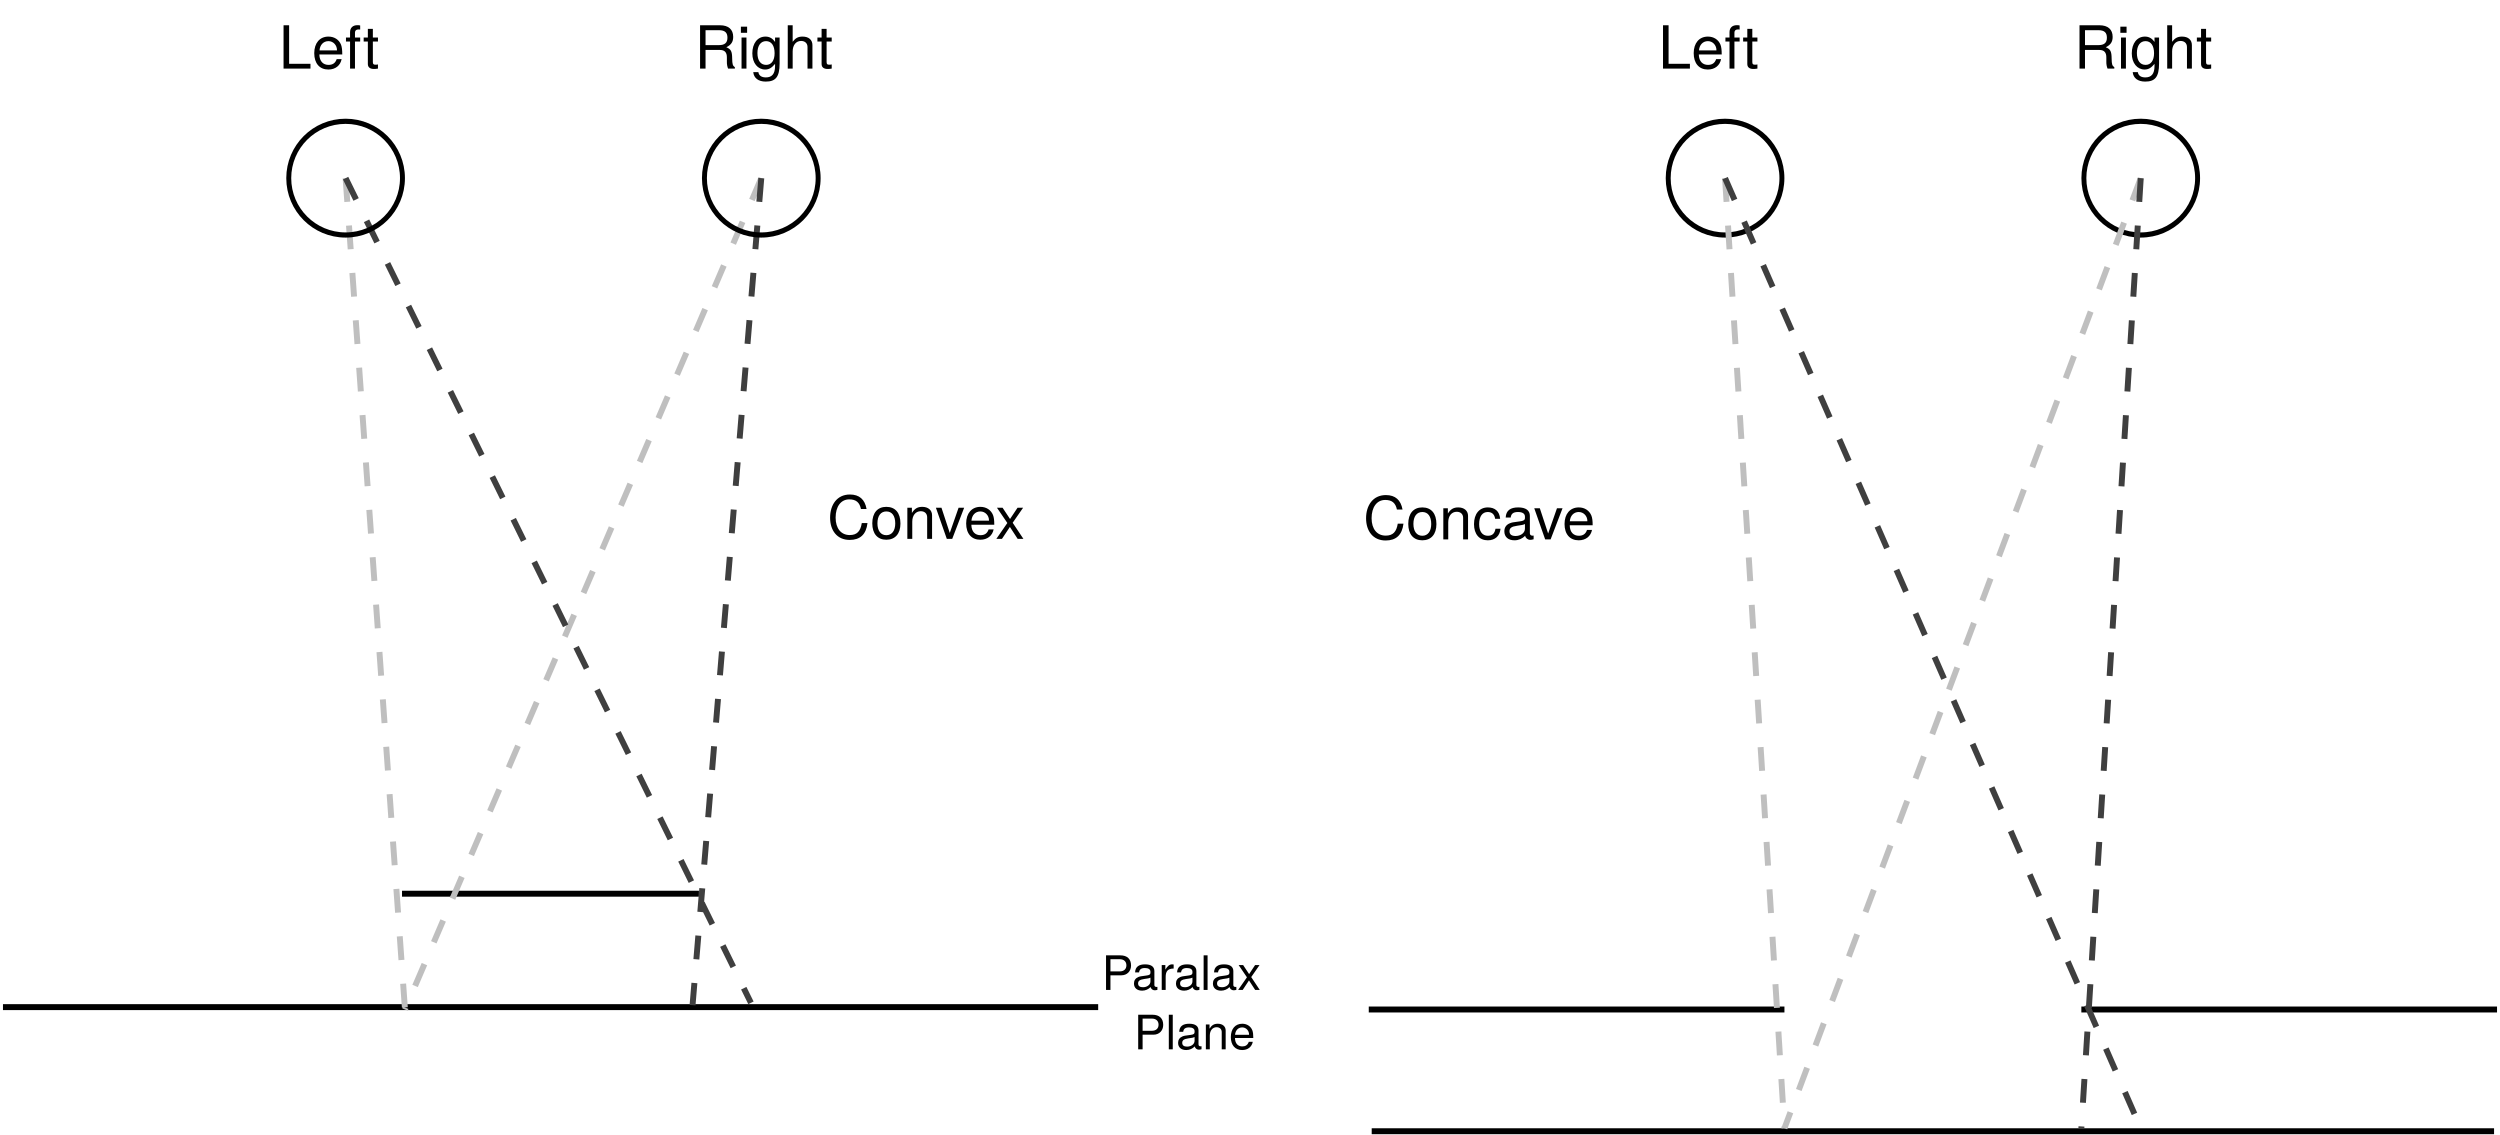
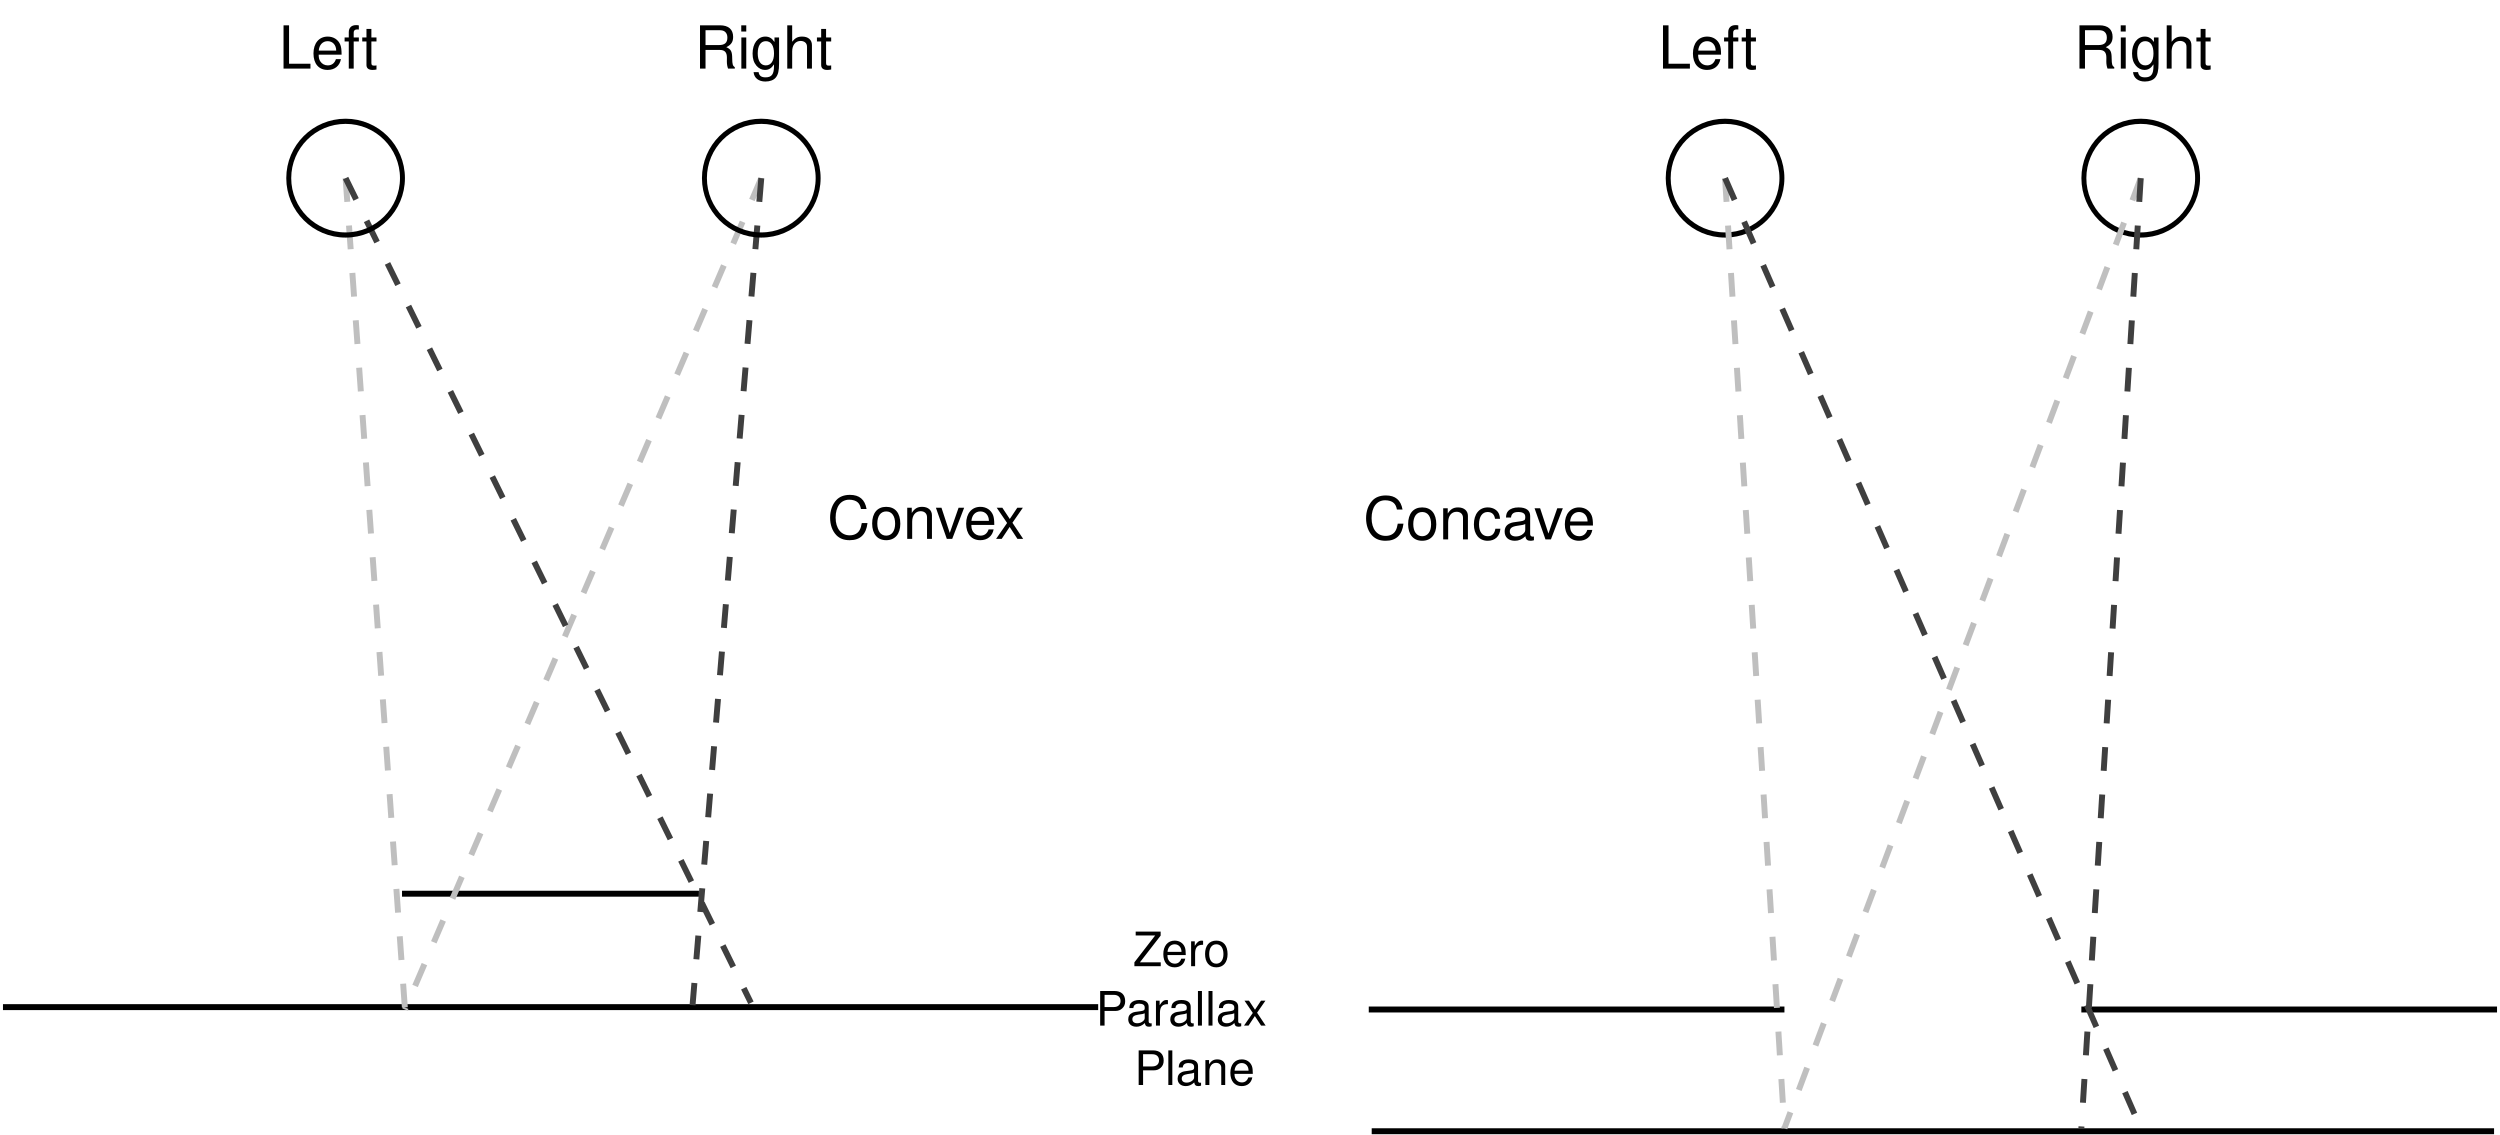
<svg xmlns="http://www.w3.org/2000/svg" width="842" height="381.999" id="svg2" version="1.0">
  <defs id="defs4">
    <marker orient="auto" refY="0" refX="0" id="Tail" style="overflow:visible">
      <g id="g3254" transform="scale(-1.2,-1.2)">
        <path id="path3256" d="M -3.805,-3.959 L 0.544,0" style="fill:none;fill-rule:evenodd;stroke:#000000;stroke-width:0.8;stroke-linecap:round;marker-start:none;marker-end:none" />
        <path id="path3258" d="M -1.287,-3.959 L 3.062,0" style="fill:none;fill-rule:evenodd;stroke:#000000;stroke-width:0.8;stroke-linecap:round;marker-start:none;marker-end:none" />
        <path id="path3260" d="M 1.305,-3.959 L 5.654,0" style="fill:none;fill-rule:evenodd;stroke:#000000;stroke-width:0.8;stroke-linecap:round;marker-start:none;marker-end:none" />
        <path id="path3262" d="M -3.805,4.178 L 0.544,0.22" style="fill:none;fill-rule:evenodd;stroke:#000000;stroke-width:0.8;stroke-linecap:round;marker-start:none;marker-end:none" />
        <path id="path3264" d="M -1.287,4.178 L 3.062,0.22" style="fill:none;fill-rule:evenodd;stroke:#000000;stroke-width:0.8;stroke-linecap:round;marker-start:none;marker-end:none" />
        <path id="path3266" d="M 1.305,4.178 L 5.654,0.22" style="fill:none;fill-rule:evenodd;stroke:#000000;stroke-width:0.8;stroke-linecap:round;marker-start:none;marker-end:none" />
      </g>
    </marker>
    <marker orient="auto" refY="0" refX="0" id="Arrow1Lend" style="overflow:visible">
      <path id="path3221" d="M 0,0 L 5,-5 L -12.5,0 L 5,5 L 0,0 z " style="fill-rule:evenodd;stroke:#000000;stroke-width:1pt;marker-start:none" transform="matrix(-0.8,0,0,-0.8,-10,0)" />
    </marker>
  </defs>
  <g id="layer1" transform="translate(-20,-32.0951)">
    <path style="fill:none;fill-rule:evenodd;stroke:#000000;stroke-width:2px;stroke-linecap:butt;stroke-linejoin:miter;stroke-opacity:1" d="M 21,371.295 L 389.866,371.295" id="path2160" />
    <path style="fill:none;fill-rule:evenodd;stroke:#000000;stroke-width:2px;stroke-linecap:butt;stroke-linejoin:miter;stroke-opacity:1" d="M 155.4,333.095 L 255.4,333.095" id="path2169" />
    <path style="fill:none;fill-rule:evenodd;stroke:#000000;stroke-width:1.999px;stroke-linecap:butt;stroke-linejoin:miter;stroke-opacity:1" d="M 481.99,413.095 L 860,413.095" id="path2171" />
    <g id="g3179">
      <path id="path9945" d="M 136.4,92.095 L 156.4,372.095" style="fill:#808080;fill-rule:evenodd;stroke:#bfbfbf;stroke-width:2;stroke-linecap:butt;stroke-linejoin:miter;marker-start:none;stroke-miterlimit:4;stroke-dasharray:8, 8;stroke-dashoffset:0;stroke-opacity:1" />
      <path id="path9947" d="M 276.4,92.095 L 156.4,372.095" style="fill:none;fill-rule:evenodd;stroke:#bfbfbf;stroke-width:2;stroke-linecap:butt;stroke-linejoin:miter;marker-start:none;stroke-miterlimit:4;stroke-dasharray:8, 8;stroke-dashoffset:0;stroke-opacity:1" />
    </g>
    <g id="g3183">
      <path id="path9949" d="M 136.4,92.095 L 272.916,369.847" style="fill:none;fill-rule:evenodd;stroke:#3f3f3f;stroke-width:2;stroke-linecap:butt;stroke-linejoin:miter;marker-start:none;stroke-miterlimit:4;stroke-dasharray:8, 8;stroke-dashoffset:0;stroke-opacity:1" />
      <path id="path9951" d="M 276.4,92.095 L 253.254,370.633" style="fill:none;fill-rule:evenodd;stroke:#3f3f3f;stroke-width:2;stroke-linecap:butt;stroke-linejoin:miter;marker-start:none;stroke-miterlimit:4;stroke-dasharray:8, 8;stroke-dashoffset:0;stroke-opacity:1" />
    </g>
-     <g id="g2195" transform="matrix(2,0,0,2,-63.6,-112.6293)" style="font-size:10">
-       <path transform="matrix(0.8325537,0,0,0.870397,23.82134,10.65525)" d="M 103 105.362 A 11.5 11 0 1 1  80,105.362 A 11.5 11 0 1 1  103 105.362 z" id="path7032" style="fill:#000000;fill-opacity:0;stroke:#000000;stroke-opacity:1;font-size:11.747" />
-       <path style="fill:#000000;fill-opacity:0;stroke:#000000;stroke-opacity:1;font-size:11.747" id="path9943" d="M 103 105.362 A 11.5 11 0 1 1  80,105.362 A 11.5 11 0 1 1  103 105.362 z" transform="matrix(0.8325537,0,0,0.870397,93.82134,10.65525)" />
-       <text id="text2176" y="83.914" x="88.752" style="font-size:10;font-style:normal;font-variant:normal;font-weight:normal;font-stretch:normal;text-align:start;line-height:125%;writing-mode:lr-tb;text-anchor:start;fill:#000000;fill-opacity:1;stroke:none;stroke-width:1px;stroke-linecap:butt;stroke-linejoin:miter;stroke-opacity:1;font-family:Helvetica Neue" xml:space="preserve">
-         <tspan id="tspan2180" y="83.914" x="88.752">Left</tspan>
-       </text>
-       <text id="text2187" y="83.914" x="158.752" style="font-size:10;font-style:normal;font-variant:normal;font-weight:normal;font-stretch:normal;text-align:start;line-height:125%;writing-mode:lr-tb;text-anchor:start;fill:#000000;fill-opacity:1;stroke:none;stroke-width:1px;stroke-linecap:butt;stroke-linejoin:miter;stroke-opacity:1;font-family:Helvetica Neue" xml:space="preserve">
-         <tspan id="tspan2191" y="83.914" x="158.752">Right</tspan>
-       </text>
-     </g>
-     <g id="g3180" transform="matrix(2,0,0,2,401,-112.6293)" style="font-size:10">
-       <path style="fill:#000000;fill-opacity:0;stroke:#000000;stroke-opacity:1;font-size:11.747" id="path3182" d="M 103 105.362 A 11.5 11 0 1 1  80,105.362 A 11.5 11 0 1 1  103 105.362 z" transform="matrix(0.8325537,0,0,0.870397,23.82134,10.65525)" />
-       <path transform="matrix(0.8325537,0,0,0.870397,93.82134,10.65525)" d="M 103 105.362 A 11.5 11 0 1 1  80,105.362 A 11.5 11 0 1 1  103 105.362 z" id="path3184" style="fill:#000000;fill-opacity:0;stroke:#000000;stroke-opacity:1;font-size:11.747" />
-       <text xml:space="preserve" style="font-size:10;font-style:normal;font-variant:normal;font-weight:normal;font-stretch:normal;text-align:start;line-height:125%;writing-mode:lr-tb;text-anchor:start;fill:#000000;fill-opacity:1;stroke:none;stroke-width:1px;stroke-linecap:butt;stroke-linejoin:miter;stroke-opacity:1;font-family:Helvetica Neue" x="88.752" y="83.914" id="text3186">
-         <tspan x="88.752" y="83.914" id="tspan3188">Left</tspan>
-       </text>
-       <text xml:space="preserve" style="font-size:10;font-style:normal;font-variant:normal;font-weight:normal;font-stretch:normal;text-align:start;line-height:125%;writing-mode:lr-tb;text-anchor:start;fill:#000000;fill-opacity:1;stroke:none;stroke-width:1px;stroke-linecap:butt;stroke-linejoin:miter;stroke-opacity:1;font-family:Helvetica Neue" x="158.752" y="83.914" id="text3190">
-         <tspan x="158.752" y="83.914" id="tspan3192">Right</tspan>
-       </text>
-     </g>
+     <path style="font-size:11.747px;fill:#000000;fill-opacity:0;stroke:#000000;stroke-opacity:1" id="path7032" d="M 103,105.362 A 11.5,11 0 1 1 80,105.362 A 11.5,11 0 1 1 103,105.362 z" transform="matrix(1.665107,0,0,1.740794,-15.95733,-91.31876)" />
+     <path transform="matrix(1.665107,0,0,1.740794,124.0427,-91.31876)" d="M 103,105.362 A 11.5,11 0 1 1 80,105.362 A 11.5,11 0 1 1 103,105.362 z" id="path9943" style="font-size:11.747px;fill:#000000;fill-opacity:0;stroke:#000000;stroke-opacity:1" />
+     <text xml:space="preserve" style="font-size:20px;font-style:normal;font-variant:normal;font-weight:normal;font-stretch:normal;text-align:start;line-height:125%;writing-mode:lr-tb;text-anchor:start;fill:#000000;fill-opacity:1;stroke:none;stroke-width:1px;stroke-linecap:butt;stroke-linejoin:miter;stroke-opacity:1;font-family:Helvetica;-inkscape-font-specification:Helvetica" x="113.904" y="55.199" id="text2176">
+       <tspan x="113.904" y="55.199" id="tspan2180">Left</tspan>
+     </text>
+     <text xml:space="preserve" style="font-size:20px;font-style:normal;font-variant:normal;font-weight:normal;font-stretch:normal;text-align:start;line-height:125%;writing-mode:lr-tb;text-anchor:start;fill:#000000;fill-opacity:1;stroke:none;stroke-width:1px;stroke-linecap:butt;stroke-linejoin:miter;stroke-opacity:1;font-family:Helvetica;-inkscape-font-specification:Helvetica" x="253.904" y="55.199" id="text2187">
+       <tspan x="253.904" y="55.199" id="tspan2191">Right</tspan>
+     </text>
+     <path transform="matrix(1.665107,0,0,1.740794,448.6427,-91.31875)" d="M 103,105.362 A 11.5,11 0 1 1 80,105.362 A 11.5,11 0 1 1 103,105.362 z" id="path3182" style="font-size:11.747px;fill:#000000;fill-opacity:0;stroke:#000000;stroke-opacity:1" />
+     <path style="font-size:11.747px;fill:#000000;fill-opacity:0;stroke:#000000;stroke-opacity:1" id="path3184" d="M 103,105.362 A 11.5,11 0 1 1 80,105.362 A 11.5,11 0 1 1 103,105.362 z" transform="matrix(1.665107,0,0,1.740794,588.6427,-91.31875)" />
+     <text id="text3186" y="55.199" x="578.504" style="font-size:20px;font-style:normal;font-variant:normal;font-weight:normal;font-stretch:normal;text-align:start;line-height:125%;writing-mode:lr-tb;text-anchor:start;fill:#000000;fill-opacity:1;stroke:none;stroke-width:1px;stroke-linecap:butt;stroke-linejoin:miter;stroke-opacity:1;font-family:Helvetica;-inkscape-font-specification:Helvetica" xml:space="preserve">
+       <tspan id="tspan3188" y="55.199" x="578.504">Left</tspan>
+     </text>
+     <text id="text3190" y="55.199" x="718.504" style="font-size:20px;font-style:normal;font-variant:normal;font-weight:normal;font-stretch:normal;text-align:start;line-height:125%;writing-mode:lr-tb;text-anchor:start;fill:#000000;fill-opacity:1;stroke:none;stroke-width:1px;stroke-linecap:butt;stroke-linejoin:miter;stroke-opacity:1;font-family:Helvetica;-inkscape-font-specification:Helvetica" xml:space="preserve">
+       <tspan id="tspan3192" y="55.199" x="718.504">Right</tspan>
+     </text>
    <path style="fill:none;fill-rule:evenodd;stroke:#000000;stroke-width:2px;stroke-linecap:butt;stroke-linejoin:miter;stroke-opacity:1" d="M 481,372.095 L 621,372.095" id="path3194" />
    <path style="fill:none;fill-rule:evenodd;stroke:#000000;stroke-width:2px;stroke-linecap:butt;stroke-linejoin:miter;stroke-opacity:1" d="M 861,372.095 L 721,372.095" id="path3198" />
    <g id="g3191">
      <path id="path3201" d="M 601,92.095 L 621,412.095" style="fill:none;fill-rule:evenodd;stroke:#bfbfbf;stroke-width:2;stroke-linecap:butt;stroke-linejoin:miter;stroke-miterlimit:4;stroke-dasharray:8, 8;stroke-dashoffset:0;stroke-opacity:1" />
      <path id="path3203" d="M 741,92.095 L 621,412.095" style="fill:none;fill-rule:evenodd;stroke:#bfbfbf;stroke-width:2;stroke-linecap:butt;stroke-linejoin:miter;stroke-miterlimit:4;stroke-dasharray:8, 8;stroke-dashoffset:0;stroke-opacity:1" />
    </g>
    <g id="g3195">
      <path id="path3205" d="M 601,92.095 L 741,412.095" style="fill:none;fill-rule:evenodd;stroke:#3f3f3f;stroke-width:2;stroke-linecap:butt;stroke-linejoin:miter;stroke-miterlimit:4;stroke-dasharray:8, 8;stroke-dashoffset:0;stroke-opacity:1" />
      <path id="path3207" d="M 741,92.095 L 721,412.095" style="fill:none;fill-rule:evenodd;stroke:#3f3f3f;stroke-width:2;stroke-linecap:butt;stroke-linejoin:miter;stroke-miterlimit:4;stroke-dasharray:8, 8;stroke-dashoffset:0;stroke-opacity:1" />
    </g>
-     <text xml:space="preserve" style="font-size:20;font-style:normal;font-variant:normal;font-weight:normal;font-stretch:normal;text-align:start;line-height:125%;writing-mode:lr-tb;text-anchor:start;fill:#000000;fill-opacity:1;stroke:none;stroke-width:1px;stroke-linecap:butt;stroke-linejoin:miter;stroke-opacity:1;font-family:Helvetica Neue" x="298.624" y="213.582" id="text3439">
+     <text xml:space="preserve" style="font-size:20;font-style:normal;font-variant:normal;font-weight:normal;font-stretch:normal;text-align:start;line-height:125%;writing-mode:lr-tb;text-anchor:start;fill:#000000;fill-opacity:1;stroke:none;stroke-width:1px;stroke-linecap:butt;stroke-linejoin:miter;stroke-opacity:1;font-family:Helvetica;-inkscape-font-specification:Helvetica" x="298.624" y="213.582" id="text3439">
      <tspan id="tspan3441" x="298.624" y="213.582">Convex</tspan>
    </text>
-     <text xml:space="preserve" style="font-size:20px;font-style:normal;font-variant:normal;font-weight:normal;font-stretch:normal;text-align:start;line-height:125%;writing-mode:lr-tb;text-anchor:start;fill:#000000;fill-opacity:1;stroke:none;stroke-width:1px;stroke-linecap:butt;stroke-linejoin:miter;stroke-opacity:1;font-family:Helvetica Neue" x="479.14" y="213.774" id="text3443">
+     <text xml:space="preserve" style="font-size:20px;font-style:normal;font-variant:normal;font-weight:normal;font-stretch:normal;text-align:start;line-height:125%;writing-mode:lr-tb;text-anchor:start;fill:#000000;fill-opacity:1;stroke:none;stroke-width:1px;stroke-linecap:butt;stroke-linejoin:miter;stroke-opacity:1;font-family:Helvetica;-inkscape-font-specification:Helvetica" x="479.14" y="213.774" id="text3443">
      <tspan id="tspan3445" x="479.14" y="213.774">Concave</tspan>
    </text>
-     <text xml:space="preserve" style="font-size:16px;font-style:normal;font-variant:normal;font-weight:normal;font-stretch:normal;text-align:center;line-height:125%;writing-mode:lr-tb;text-anchor:middle;fill:#000000;fill-opacity:1;stroke:none;stroke-width:1px;stroke-linecap:butt;stroke-linejoin:miter;stroke-opacity:1;font-family:Helvetica Neue" x="433.465" y="365.518" id="text2200">
-       <tspan id="tspan2202" x="433.465" y="365.518">Paralax</tspan>
-       <tspan x="433.465" y="385.518" id="tspan2204">Plane</tspan>
+     <text xml:space="preserve" style="font-size:16px;font-style:normal;font-variant:normal;font-weight:normal;font-stretch:normal;text-align:center;line-height:125%;writing-mode:lr-tb;text-anchor:middle;fill:#000000;fill-opacity:1;stroke:none;stroke-width:1px;stroke-linecap:butt;stroke-linejoin:miter;stroke-opacity:1;font-family:Helvetica;-inkscape-font-specification:Helvetica" x="433.465" y="357.518" id="text2200">
+       <tspan id="tspan2202" x="433.465" y="357.518">Zero</tspan>
+       <tspan x="433.465" y="377.518" id="tspan2460">Parallax</tspan>
+       <tspan x="433.465" y="397.518" id="tspan2204">Plane</tspan>
    </text>
  </g>
</svg>
